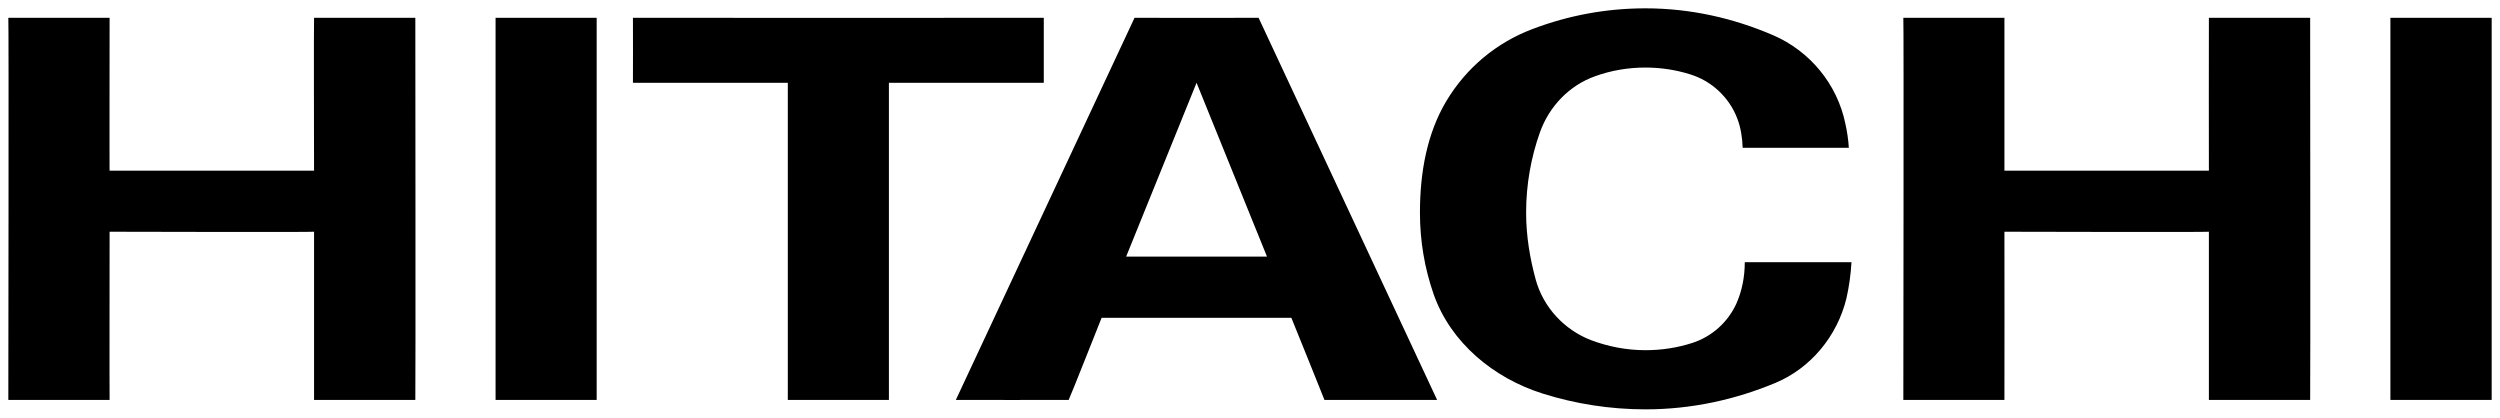
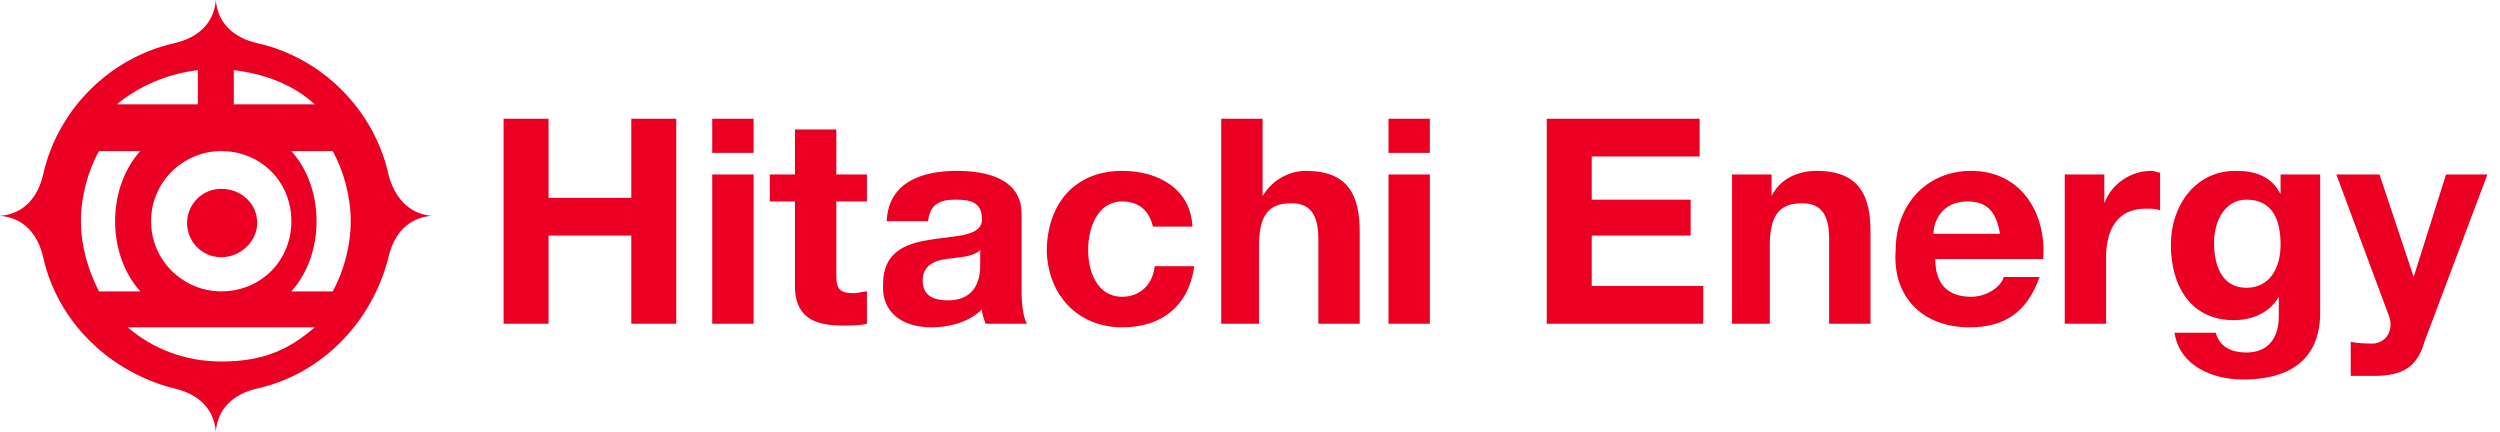
- <svg xmlns="http://www.w3.org/2000/svg" version="1.1" id="svg11067" viewBox="0 0 300 50.123" height="50.123" width="300">
-   <defs id="defs11069">
-     <clipPath id="clipPath10811" clipPathUnits="userSpaceOnUse">
-       <path id="path10813" d="m 0,0 609.449,0 0,793.701 L 0,793.701 0,0 Z" />
-     </clipPath>
-     <clipPath id="clipPath10789" clipPathUnits="userSpaceOnUse">
-       <path id="path10791" d="m 0,0 609.449,0 0,793.701 L 0,793.701 0,0 Z" />
-     </clipPath>
-   </defs>
-   <g transform="translate(-296.1269,-471.8307)" id="layer1">
-     <g id="g10785" transform="matrix(2.102443,0,0,-2.102443,-604.4323,2067.045)">
-       <g clip-path="url(#clipPath10789)" id="g10787">
-         <g transform="translate(542.745,757.7267)" id="g10793">
-           <path id="path10795" style="fill:#000000;fill-opacity:1;fill-rule:nonzero;stroke:none" d="m 0,0 0,-8.723 11.67,0 c 0,-0.03 -0.01,8.725 0,8.723 -0.01,0.002 5.72,0 5.78,0 0,0 0.02,-21.785 0,-21.81 l -5.78,0 0,9.6 c 0,-0.03 -11.67,0 -11.67,0 0.01,-0.04 0,-9.607 0,-9.6 l -5.77,0 c 0,0 0.03,21.81 0,21.81 L 0,0 Z" />
-         </g>
-         <g transform="translate(487.915,757.7267)" id="g10797">
-           <path id="path10799" style="fill:#000000;fill-opacity:1;fill-rule:nonzero;stroke:none" d="m 0,0 0,-3.708 -8.84,0 0,-18.102 -5.77,0 0,18.102 -8.84,0 c 0,0 0.01,3.7 0,3.708 C -23.44,-0.008 0,0 0,0" />
-         </g>
-         <g transform="translate(496.635,754.0187)" id="g10801">
-           <path id="path10803" style="fill:#000000;fill-opacity:1;fill-rule:nonzero;stroke:none" d="m 0,0 -4.02,-9.923 8.04,0 L 0,0 Z m 13.73,-18.102 -6.43,0 c 0.01,0 -1.89,4.687 -1.89,4.687 l -10.83,0 c 0,0 -1.86,-4.694 -1.88,-4.687 0,-0.007 -6.44,0 -6.44,0 l 10.2,21.81 c 0,-0.01 7.08,0 7.08,0 l 10.19,-21.81 z" />
-         </g>
+ <svg xmlns="http://www.w3.org/2000/svg" version="1.1" id="Layer_1" x="0px" y="0px" viewBox="0 0 139 24" style="enable-background:new 0 0 139 24;" xml:space="preserve">
+   <style type="text/css">
+ 	.st0{fill:#EB0023;}
+ 	.st1{fill-rule:evenodd;clip-rule:evenodd;fill:#EB0023;}
+ </style>
+   <path id="HitachiEnergy" class="st0" d="M30.5,18v-4.9h4.6V18h2.5V6.6h-2.5V11h-4.6V6.6H28V18H30.5z M41.9,8.4V6.6h-2.3v1.9h2.3V8.4  z M41.9,18V9.7h-2.3V18H41.9z M46.9,18.1c0.4,0,0.9,0,1.3-0.1v-1.8c-0.2,0-0.5,0.1-0.7,0.1c-0.8,0-1-0.2-1-1v-4.1h1.7V9.7h-1.7V7.2  h-2.3v2.5h-1.4v1.5h1.4v4.9C44.3,17.8,45.5,18.1,46.9,18.1z M51.8,18.2c1,0,2.1-0.3,2.8-1c0,0.3,0.1,0.5,0.2,0.8h2.3  c-0.2-0.3-0.3-1.1-0.3-1.8v-4.3c0-2-2-2.4-3.6-2.4c-1.9,0-3.8,0.6-3.9,2.8h2.3c0.1-0.9,0.6-1.2,1.5-1.2c0.8,0,1.5,0.1,1.5,1.1  c0,0.9-1.3,0.9-2.7,1.1c-1.4,0.2-2.8,0.6-2.8,2.5C49,17.4,50.2,18.2,51.8,18.2z M52.7,16.7c-0.7,0-1.4-0.2-1.4-1.1  c0-0.8,0.6-1.1,1.3-1.2c0.7-0.1,1.5-0.1,1.9-0.5v0.8C54.5,15.3,54.4,16.7,52.7,16.7z M62.4,18.2c2.2,0,3.7-1.2,4-3.4h-2.2  c-0.1,1-0.8,1.7-1.8,1.7c-1.4,0-1.9-1.4-1.9-2.6s0.5-2.7,1.9-2.7c0.9,0,1.5,0.5,1.7,1.4h2.2c-0.1-2.1-1.9-3.1-3.9-3.1  c-2.7,0-4.2,1.9-4.2,4.5C58.3,16.5,60,18.2,62.4,18.2z M70,18v-4.3c0-1.7,0.5-2.4,1.8-2.4c1.1,0,1.5,0.7,1.5,2V18h2.3v-5.1  c0-2-0.6-3.4-3-3.4c-0.8,0-1.8,0.4-2.4,1.4l0,0V6.6h-2.3V18H70z M79.5,8.4V6.6h-2.3v1.9h2.3V8.4z M79.5,18V9.7h-2.3V18H79.5z   M94.7,18v-2.1h-6.2v-2.8H94v-2h-5.5V8.7h6V6.6H86V18H94.7z M98.4,18v-4.3c0-1.7,0.5-2.4,1.8-2.4c1.1,0,1.5,0.7,1.5,2V18h2.3v-5.1  c0-2-0.6-3.4-3-3.4c-1,0-2,0.4-2.5,1.4l0,0V9.7h-2.2V18H98.4z M109.5,18.2c1.9,0,3.2-0.8,3.9-2.8h-2c-0.1,0.5-0.9,1.1-1.8,1.1  c-1.3,0-2-0.7-2-2.1h6c0.2-2.5-1.2-4.9-4-4.9c-2.5,0-4.2,1.9-4.2,4.4C105.2,16.4,106.8,18.2,109.5,18.2z M111.2,13h-3.7  c0-0.6,0.4-1.8,1.9-1.8C110.5,11.2,111,11.8,111.2,13z M117.1,18v-3.7c0-1.5,0.6-2.7,2.2-2.7c0.3,0,0.6,0,0.8,0.1V9.6  c-0.1,0-0.3-0.1-0.5-0.1c-1.1,0-2.2,0.7-2.6,1.8l0,0V9.7h-2.2V18H117.1z M124.7,21.1c3.8,0,4.3-2.3,4.3-3.7V9.7h-2.2v1.1l0,0  c-0.5-1-1.4-1.3-2.5-1.3c-2.3,0-3.6,2-3.6,4.1c0,2.3,1.1,4.2,3.5,4.2c1,0,2-0.4,2.5-1.3l0,0v1.1c0,1.2-0.6,2-1.8,2  c-0.8,0-1.5-0.3-1.7-1.1h-2.3C121.2,20.4,123.1,21.1,124.7,21.1z M124.9,16c-1.4,0-1.8-1.3-1.8-2.5s0.6-2.4,1.8-2.4  c1.5,0,1.9,1.2,1.9,2.5S126.2,16,124.9,16z M132,20.9c1.6,0,2.4-0.5,2.8-1.9l3.5-9.3H136l-1.8,5.7l0,0l-1.9-5.7h-2.4l2.9,7.8  c0.3,0.7,0,1.5-0.8,1.6c-0.4,0-0.9,0-1.3-0.1v1.9C131.1,20.9,131.6,20.9,132,20.9z" />
+   <g id="Symbols">
+     <g id="Navigation_x2F_Header_x2F_Desktop_x2F_Website-Rollover" transform="translate(-48, -60)">
+       <g id="Group-2" transform="translate(48, 59)">
+         <path id="mark_01_01" class="st1" d="M18.5,17.2c0.6-1.1,1-2.5,1-3.9s-0.4-2.8-1-3.9h-2.3c0.9,1,1.4,2.4,1.4,3.9     s-0.5,2.9-1.4,3.9H18.5z M7.8,17.2c-0.9-1-1.4-2.4-1.4-3.9s0.5-2.9,1.4-3.9H5.5c-0.6,1.1-1,2.5-1,3.9s0.4,2.7,1,3.9H7.8z      M12.3,15.3c1.1,0,2-0.9,2-1.9c0-1.1-0.9-1.9-2-1.9s-1.9,0.9-1.9,1.9C10.4,14.4,11.2,15.3,12.3,15.3z M12.3,21.1     c2.4,0,3.8-0.7,5.2-1.9H7.1C8.5,20.4,10.3,21.1,12.3,21.1z M13,6.8h4.5c-1.2-1.1-2.8-1.7-4.5-1.9V6.8z M6.5,6.8H11V4.9     C9.3,5.1,7.7,5.8,6.5,6.8z M12.3,17.2c2.2,0,3.9-1.7,3.9-3.9s-1.7-3.9-3.9-3.9c-2.1,0-3.9,1.7-3.9,3.9     C8.4,15.5,10.2,17.2,12.3,17.2z M14.3,3.4c3.6,0.8,6.5,3.7,7.3,7.3c0.3,1.2,1.1,2.2,2.4,2.3c-1.3,0.1-2.1,1-2.4,2.3     c-0.9,3.6-3.7,6.5-7.3,7.3C13,22.9,12.1,23.7,12,25l0,0c-0.1-1.3-1-2.1-2.3-2.4c-3.6-0.9-6.5-3.7-7.3-7.3C2.1,14,1.3,13.1,0,13     c1.3-0.1,2.1-1,2.4-2.3c0.8-3.6,3.7-6.5,7.3-7.3C11,3.1,11.9,2.3,12,1C12.1,2.3,13,3.1,14.3,3.4L14.3,3.4z" />
      </g>
-     </g>
-     <path id="path10805" style="fill:#000000;fill-opacity:1;fill-rule:nonzero;stroke:none" d="m 582.975,519.822 12.152,0 0,-45.854 -12.152,0 0,45.854 z" />
-     <g id="g10807" transform="matrix(2.102443,0,0,-2.102443,-604.4323,2067.045)">
-       <g clip-path="url(#clipPath10811)" id="g10809">
-         <g transform="translate(434.5951,757.7267)" id="g10815">
-           <path id="path10817" style="fill:#000000;fill-opacity:1;fill-rule:nonzero;stroke:none" d="m 0,0 c 0,0 -0.01,-8.787 0,-8.723 l 11.67,0 c 0,-0.03 -0.02,8.725 0,8.723 -0.02,0.002 5.72,0 5.78,0 0,0 0.02,-21.785 0,-21.81 l -5.78,0 0,9.6 c 0,-0.03 -11.67,0 -11.67,0 0,-0.04 -0.01,-9.607 0,-9.6 l -5.78,0 c 0,0 0.03,21.81 0,21.81 L 0,0 Z" />
-         </g>
-       </g>
-     </g>
-     <path id="path10819" style="fill:#000000;fill-opacity:1;fill-rule:nonzero;stroke:none" d="m 355.596,519.822 12.131,0 0,-45.854 -12.131,0 0,45.854 z" />
-     <g transform="matrix(2.102443,0,0,-2.102443,468.1603,507.1321)" id="g10829">
-       <path id="path10831" style="fill:#000000;fill-opacity:1;fill-rule:nonzero;stroke:none" d="m 0,0 c -0.51,1.471 -0.78,3.021 -0.78,4.653 0,2.291 0.4,4.51 1.5,6.358 1.13,1.897 2.87,3.361 4.97,4.139 1.99,0.752 4.14,1.165 6.4,1.165 2.59,0 5.04,-0.567 7.29,-1.535 2.08,-0.897 3.65,-2.772 4.12,-5.039 0.1,-0.448 0.17,-0.917 0.2,-1.385 l -6.06,0 c -0.02,0.588 -0.11,1.16 -0.31,1.677 -0.46,1.206 -1.47,2.149 -2.71,2.521 -0.8,0.251 -1.66,0.381 -2.53,0.381 -1,0 -1.97,-0.169 -2.86,-0.491 C 7.75,11.924 6.6,10.723 6.07,9.242 5.56,7.812 5.28,6.263 5.28,4.653 c 0,-1.336 0.22,-2.621 0.55,-3.83 0.44,-1.587 1.64,-2.866 3.16,-3.449 0.96,-0.36 2.01,-0.571 3.1,-0.571 0.93,0 1.82,0.14 2.67,0.412 1.13,0.364 2.05,1.197 2.53,2.268 0.31,0.711 0.47,1.499 0.47,2.341 l 6.09,0 C 23.81,1.111 23.71,0.409 23.56,-0.247 23.03,-2.406 21.52,-4.22 19.52,-5.059 c -2.29,-0.957 -4.79,-1.515 -7.43,-1.515 -2.04,0 -4.02,0.32 -5.86,0.9 C 3.41,-4.788 0.97,-2.758 0,0" />
    </g>
  </g>
</svg>
